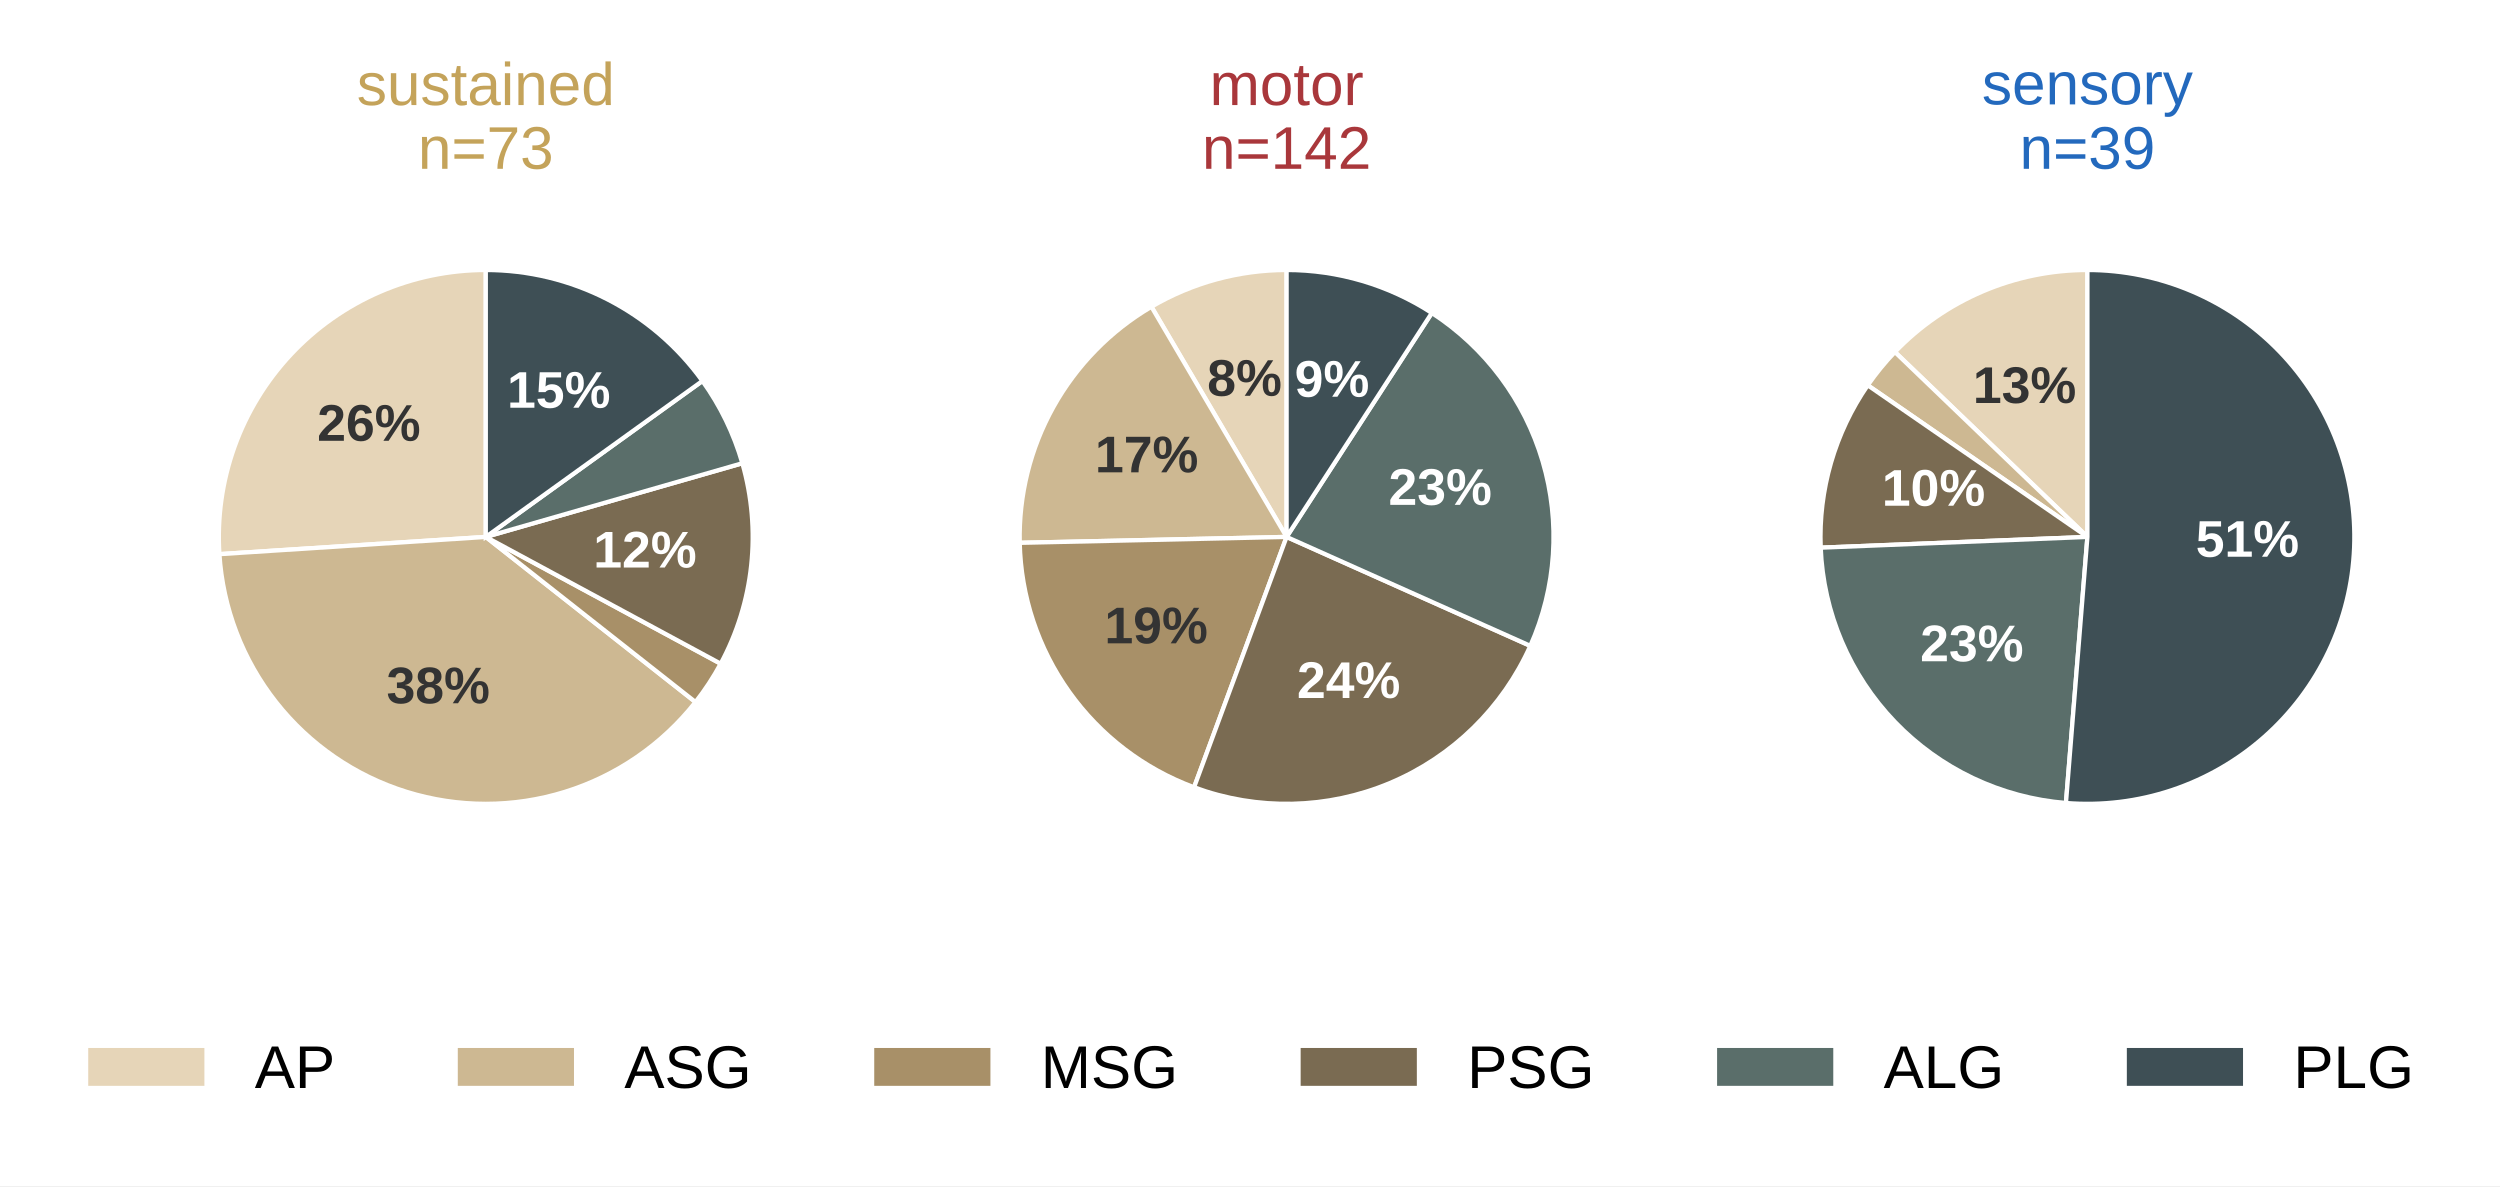
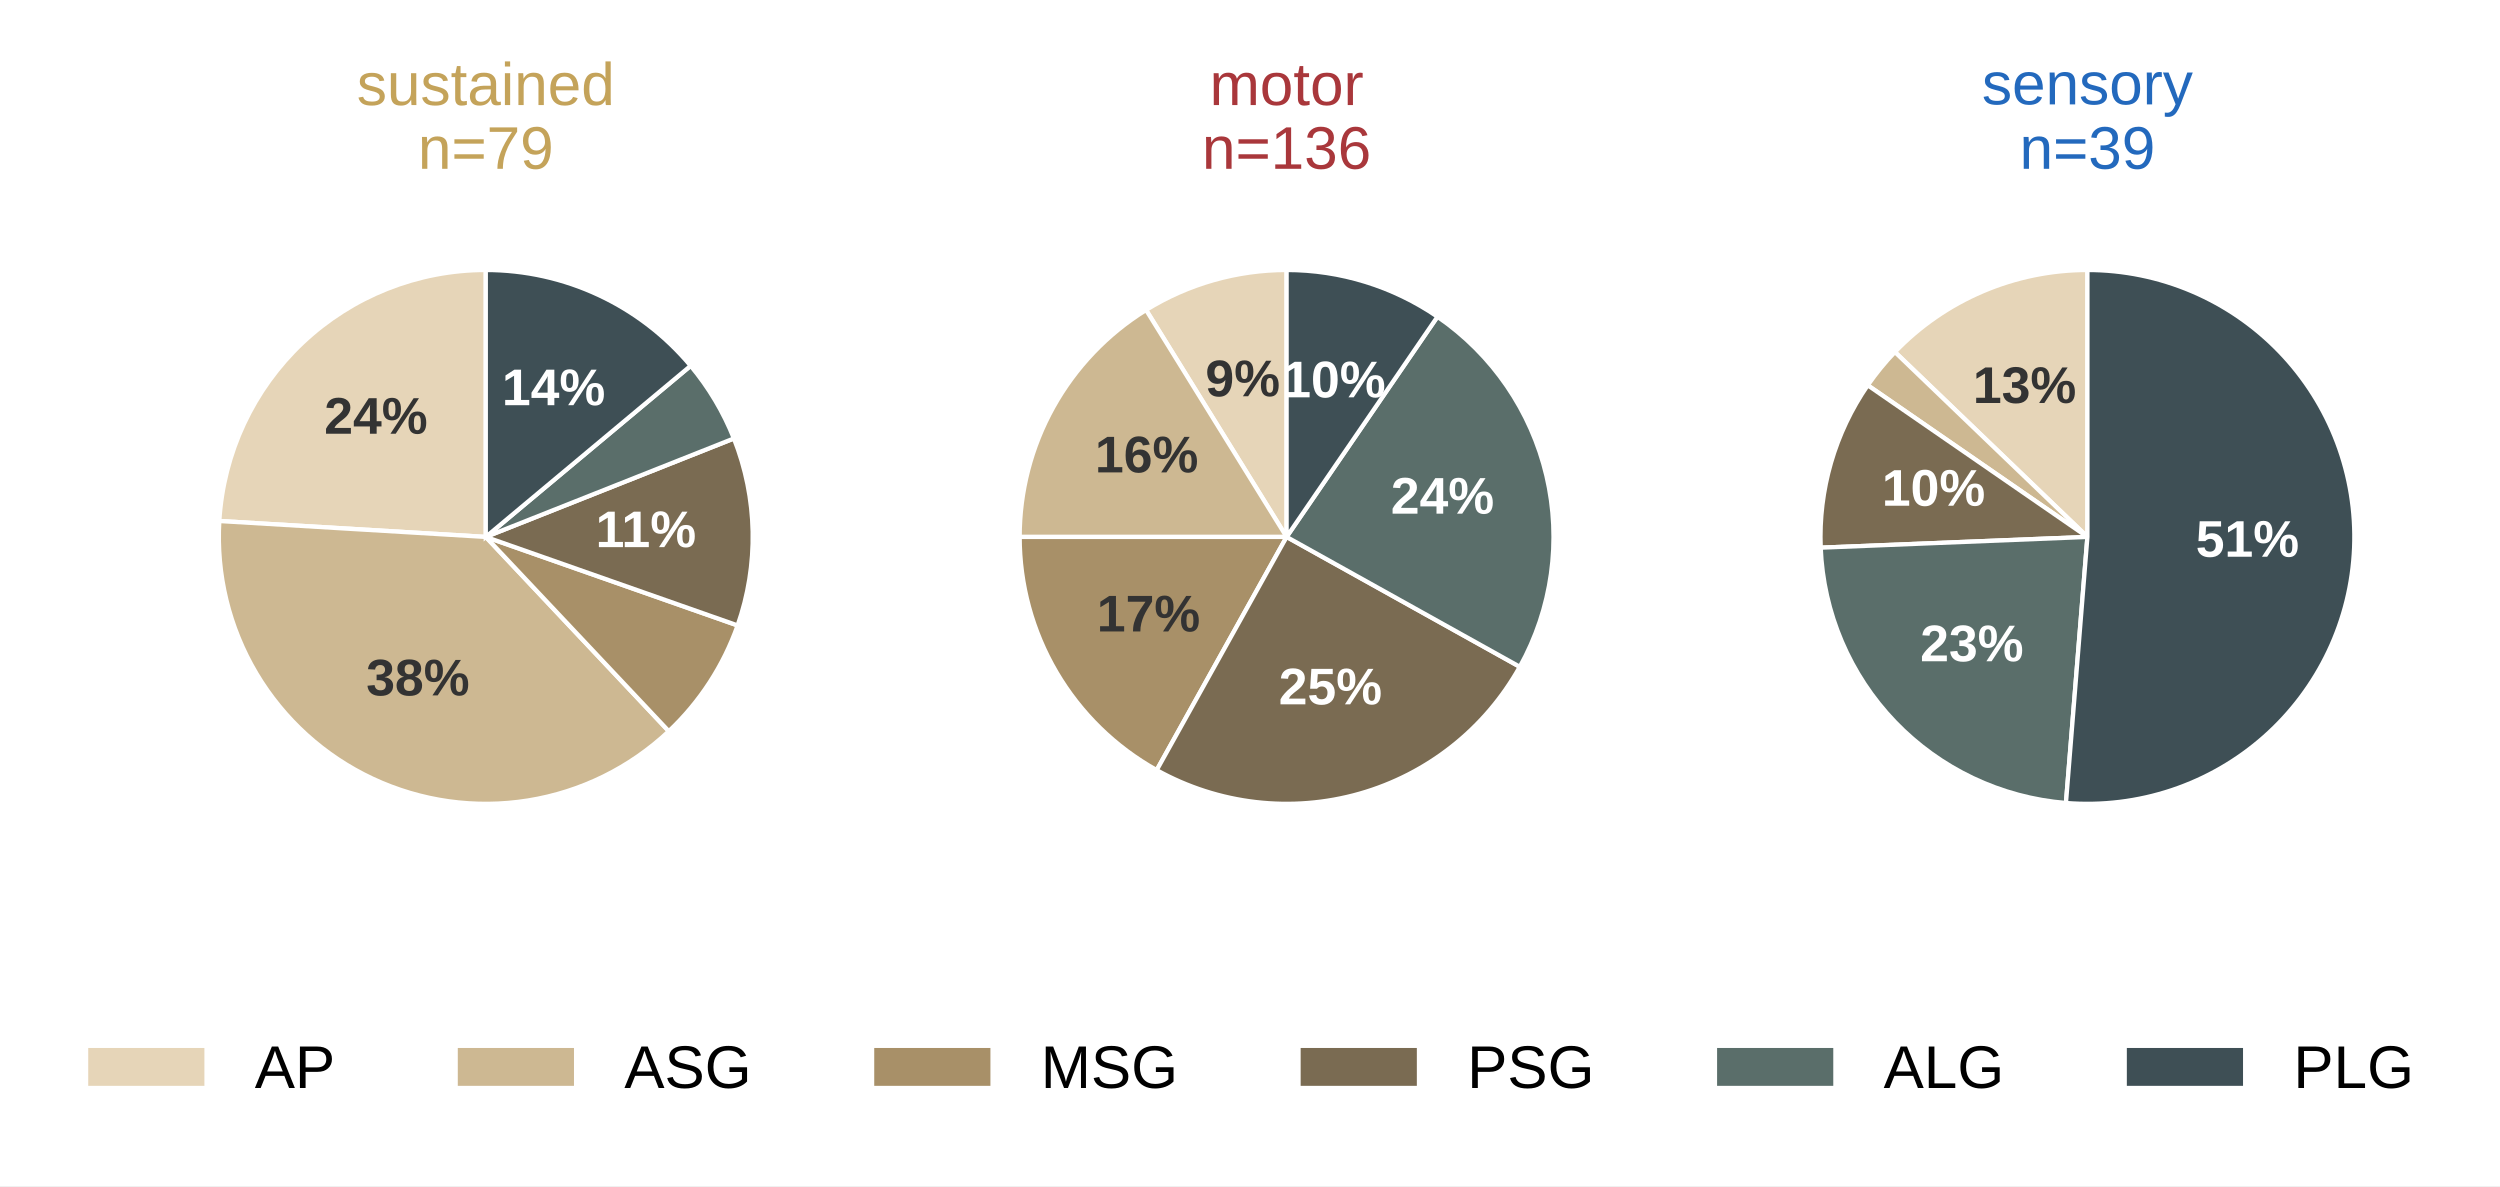
<svg xmlns="http://www.w3.org/2000/svg" width="290.462pt" height="137.799pt" viewBox="0 0 290.462 137.799" version="1.1">
  <defs>
    <style type="text/css">*{stroke-linejoin: round; stroke-linecap: butt}</style>
  </defs>
  <g id="figure_1">
    <g id="patch_1">
      <path d="M 0 137.799  L 290.462 137.799  L 290.462 0  L 0 0  z " style="fill: #ffffff" />
    </g>
    <g id="axes_1">
      <g id="patch_2">
-         <path d="M 56.44 31.368  C 52.199 31.368 48.002 32.238 44.111 33.924  C 40.219 35.61 36.714 38.077 33.813 41.171  C 30.913 44.265 28.677 47.922 27.246 51.914  C 25.814 55.907 25.217 60.15 25.49 64.383  L 56.44 62.382  z " style="fill: #e6d5b8; stroke: #ffffff; stroke-width: 0.5; stroke-linejoin: miter" />
+         <path d="M 56.44 31.368  C 48.537 31.368 40.926 34.388 35.173 39.808  C 29.421 45.227 25.952 52.645 25.481 60.533  L 56.44 62.382  z " style="fill: #e6d5b8; stroke: #ffffff; stroke-width: 0.5; stroke-linejoin: miter" />
      </g>
      <g id="patch_3">
-         <path d="M 25.49 64.383  C 25.895 70.645 28.191 76.64 32.074 81.57  C 35.956 86.5 41.245 90.138 47.238 92  C 53.231 93.862 59.65 93.862 65.642 92  C 71.635 90.138 76.924 86.5 80.807 81.57  L 56.44 62.382  z " style="fill: #cdb892; stroke: #ffffff; stroke-width: 0.5; stroke-linejoin: miter" />
+         <path d="M 25.481 60.533  C 25.111 66.734 26.612 72.906 29.789 78.244  C 32.966 83.582 37.675 87.845 43.302 90.476  C 48.929 93.108 55.219 93.989 61.353 93.005  C 67.486 92.021 73.185 89.217 77.707 84.957  L 56.44 62.382  z " style="fill: #cdb892; stroke: #ffffff; stroke-width: 0.5; stroke-linejoin: miter" />
      </g>
      <g id="patch_4">
-         <path d="M 80.807 81.57  C 81.357 80.871 81.877 80.148 82.366 79.404  C 82.854 78.66 83.31 77.896 83.733 77.113  L 56.44 62.382  z " style="fill: #a89068; stroke: #ffffff; stroke-width: 0.5; stroke-linejoin: miter" />
+         <path d="M 77.707 84.957  C 79.504 83.263 81.093 81.361 82.44 79.291  C 83.786 77.221 84.881 74.997 85.7 72.667  L 56.44 62.382  z " style="fill: #a89068; stroke: #ffffff; stroke-width: 0.5; stroke-linejoin: miter" />
      </g>
      <g id="patch_5">
-         <path d="M 83.733 77.113  C 85.641 73.578 86.844 69.706 87.275 65.713  C 87.706 61.719 87.358 57.68 86.249 53.819  L 56.44 62.382  z " style="fill: #7a6b52; stroke: #ffffff; stroke-width: 0.5; stroke-linejoin: miter" />
+         <path d="M 85.7 72.667  C 86.93 69.167 87.522 65.475 87.448 61.766  C 87.375 58.056 86.636 54.39 85.267 50.942  L 56.44 62.382  z " style="fill: #7a6b52; stroke: #ffffff; stroke-width: 0.5; stroke-linejoin: miter" />
      </g>
      <g id="patch_6">
-         <path d="M 86.249 53.819  C 85.757 52.108 85.119 50.442 84.342 48.84  C 83.564 47.238 82.65 45.706 81.61 44.261  L 56.44 62.382  z " style="fill: #5a6e6a; stroke: #ffffff; stroke-width: 0.5; stroke-linejoin: miter" />
+         <path d="M 85.267 50.942  C 84.661 49.413 83.933 47.934 83.091 46.52  C 82.25 45.107 81.297 43.762 80.243 42.499  L 56.44 62.382  z " style="fill: #5a6e6a; stroke: #ffffff; stroke-width: 0.5; stroke-linejoin: miter" />
      </g>
      <g id="patch_7">
-         <path d="M 81.61 44.261  C 78.737 40.271 74.956 37.02 70.58 34.779  C 66.204 32.537 61.357 31.368 56.44 31.368  L 56.44 62.382  z " style="fill: #3e4f55; stroke: #ffffff; stroke-width: 0.5; stroke-linejoin: miter" />
+         <path d="M 80.243 42.499  C 77.332 39.015 73.691 36.211 69.578 34.288  C 65.466 32.365 60.98 31.368 56.44 31.368  L 56.44 62.382  z " style="fill: #3e4f55; stroke: #ffffff; stroke-width: 0.5; stroke-linejoin: miter" />
      </g>
      <g id="matplotlib.axis_1" />
      <g id="matplotlib.axis_2" />
      <g id="text_1">
-         <text style="font-weight: 700; font-size: 6px; font-family: 'Arial', sans-serif; text-anchor: middle; fill: #333333" x="42.864" y="51.211" transform="rotate(-0 42.86409 51.21075)">26%</text>
+         <text style="font-weight: 700; font-size: 6px; font-family: 'Arial', sans-serif; text-anchor: middle; fill: #333333" x="43.68" y="50.393" transform="rotate(-0 43.68011 50.39273)">24%</text>
      </g>
      <g id="text_2">
-         <text style="font-weight: 700; font-size: 6px; font-family: 'Arial', sans-serif; text-anchor: middle; fill: #333333" x="50.919" y="81.708" transform="rotate(-0 50.91873 81.70815)">38%</text>
+         <text style="font-weight: 700; font-size: 6px; font-family: 'Arial', sans-serif; text-anchor: middle; fill: #333333" x="48.557" y="80.794" transform="rotate(-0 48.55718 80.79398)">38%</text>
      </g>
      <g id="text_3">
-         <text style="font-weight: 700; font-size: 6px; font-family: 'Arial', sans-serif; text-anchor: middle; fill: #ffffff" x="74.941" y="65.936" transform="rotate(-0 74.94116 65.93576)">12%</text>
+         <text style="font-weight: 700; font-size: 6px; font-family: 'Arial', sans-serif; text-anchor: middle; fill: #ffffff" x="75.045" y="63.568" transform="rotate(-0 75.04508 63.56756)">11%</text>
      </g>
      <g id="text_4">
-         <text style="font-weight: 700; font-size: 6px; font-family: 'Arial', sans-serif; text-anchor: middle; fill: #ffffff" x="64.924" y="47.375" transform="rotate(-0 64.92394 47.37536)">15%</text>
+         <text style="font-weight: 700; font-size: 6px; font-family: 'Arial', sans-serif; text-anchor: middle; fill: #ffffff" x="64.323" y="47.081" transform="rotate(-0 64.32311 47.08111)">14%</text>
      </g>
      <g id="text_5">
        <text style="font-size: 7px; font-family: 'Arial', sans-serif; fill: #c4a35a" transform="translate(41.4585 12.21047)">sustained</text>
-         <text style="font-size: 7px; font-family: 'Arial', sans-serif; fill: #c4a35a" transform="translate(48.55694 19.61428)">n=73</text>
+         <text style="font-size: 7px; font-family: 'Arial', sans-serif; fill: #c4a35a" transform="translate(48.55694 19.61428)">n=79</text>
      </g>
    </g>
    <g id="axes_2">
      <g id="patch_8">
-         <path d="M 149.483 31.368  C 146.735 31.368 143.998 31.733 141.346 32.454  C 138.693 33.176 136.149 34.246 133.778 35.638  L 149.483 62.382  z " style="fill: #e6d5b8; stroke: #ffffff; stroke-width: 0.5; stroke-linejoin: miter" />
+         <path d="M 149.483 31.368  C 146.613 31.368 143.756 31.766 140.996 32.552  C 138.235 33.337 135.597 34.502 133.156 36.013  L 149.483 62.382  z " style="fill: #e6d5b8; stroke: #ffffff; stroke-width: 0.5; stroke-linejoin: miter" />
      </g>
      <g id="patch_9">
-         <path d="M 133.778 35.638  C 129.017 38.434 125.088 42.451 122.398 47.273  C 119.708 52.095 118.354 57.548 118.476 63.068  L 149.483 62.382  z " style="fill: #cdb892; stroke: #ffffff; stroke-width: 0.5; stroke-linejoin: miter" />
+         <path d="M 133.156 36.013  C 128.665 38.794 124.959 42.676 122.388 47.291  C 119.818 51.905 118.469 57.1 118.469 62.382  L 149.483 62.382  z " style="fill: #cdb892; stroke: #ffffff; stroke-width: 0.5; stroke-linejoin: miter" />
      </g>
      <g id="patch_10">
-         <path d="M 118.476 63.068  C 118.614 69.288 120.62 75.324 124.232 80.389  C 127.844 85.454 132.897 89.317 138.733 91.474  L 149.483 62.382  z " style="fill: #a89068; stroke: #ffffff; stroke-width: 0.5; stroke-linejoin: miter" />
+         <path d="M 118.469 62.382  C 118.469 67.907 119.945 73.333 122.744 78.096  C 125.543 82.859 129.565 86.789 134.391 89.477  L 149.483 62.382  z " style="fill: #a89068; stroke: #ffffff; stroke-width: 0.5; stroke-linejoin: miter" />
      </g>
      <g id="patch_11">
-         <path d="M 138.733 91.474  C 146.112 94.201 154.259 94.02 161.51 90.97  C 168.762 87.919 174.587 82.221 177.798 75.039  L 149.483 62.382  z " style="fill: #7a6b52; stroke: #ffffff; stroke-width: 0.5; stroke-linejoin: miter" />
+         <path d="M 134.391 89.477  C 141.575 93.478 150.062 94.463 157.971 92.213  C 165.879 89.962 172.577 84.657 176.578 77.474  L 149.483 62.382  z " style="fill: #7a6b52; stroke: #ffffff; stroke-width: 0.5; stroke-linejoin: miter" />
      </g>
      <g id="patch_12">
-         <path d="M 177.798 75.039  C 180.815 68.288 181.321 60.675 179.224 53.585  C 177.126 46.494 172.56 40.382 166.356 36.359  L 149.483 62.382  z " style="fill: #5a6e6a; stroke: #ffffff; stroke-width: 0.5; stroke-linejoin: miter" />
+         <path d="M 176.578 77.474  C 180.338 70.723 181.443 62.804 179.674 55.281  C 177.904 47.759 173.386 41.163 167.011 36.795  L 149.483 62.382  z " style="fill: #5a6e6a; stroke: #ffffff; stroke-width: 0.5; stroke-linejoin: miter" />
      </g>
      <g id="patch_13">
-         <path d="M 166.356 36.359  C 163.857 34.739 161.137 33.487 158.281 32.642  C 155.425 31.797 152.462 31.368 149.483 31.368  L 149.483 62.382  z " style="fill: #3e4f55; stroke: #ffffff; stroke-width: 0.5; stroke-linejoin: miter" />
+         <path d="M 167.011 36.795  C 164.445 35.038 161.629 33.676 158.657 32.756  C 155.686 31.836 152.594 31.368 149.483 31.368  L 149.483 62.382  z " style="fill: #3e4f55; stroke: #ffffff; stroke-width: 0.5; stroke-linejoin: miter" />
      </g>
      <g id="matplotlib.axis_3" />
      <g id="matplotlib.axis_4" />
      <g id="text_6">
-         <text style="font-weight: 700; font-size: 6px; font-family: 'Arial', sans-serif; text-anchor: middle; fill: #333333" x="144.601" y="45.981" transform="rotate(-0 144.6007 45.98088)">8%</text>
+         <text style="font-weight: 700; font-size: 6px; font-family: 'Arial', sans-serif; text-anchor: middle; fill: #333333" x="144.391" y="46.039" transform="rotate(-0 144.3907 46.0393)">9%</text>
      </g>
      <g id="text_7">
-         <text style="font-weight: 700; font-size: 6px; font-family: 'Arial', sans-serif; text-anchor: middle; fill: #333333" x="133.232" y="54.872" transform="rotate(-0 133.2322 54.87193)">17%</text>
+         <text style="font-weight: 700; font-size: 6px; font-family: 'Arial', sans-serif; text-anchor: middle; fill: #333333" x="133.226" y="54.883" transform="rotate(-0 133.2263 54.88251)">16%</text>
      </g>
      <g id="text_8">
-         <text style="font-weight: 700; font-size: 6px; font-family: 'Arial', sans-serif; text-anchor: middle; fill: #333333" x="134.332" y="74.742" transform="rotate(-0 134.3323 74.74176)">19%</text>
+         <text style="font-weight: 700; font-size: 6px; font-family: 'Arial', sans-serif; text-anchor: middle; fill: #333333" x="133.44" y="73.366" transform="rotate(-0 133.4398 73.36566)">17%</text>
      </g>
      <g id="text_9">
-         <text style="font-weight: 700; font-size: 6px; font-family: 'Arial', sans-serif; text-anchor: middle; fill: #ffffff" x="156.699" y="81.09" transform="rotate(-0 156.6994 81.09001)">24%</text>
+         <text style="font-weight: 700; font-size: 6px; font-family: 'Arial', sans-serif; text-anchor: middle; fill: #ffffff" x="154.576" y="81.836" transform="rotate(-0 154.5757 81.83579)">25%</text>
      </g>
      <g id="text_10">
-         <text style="font-weight: 700; font-size: 6px; font-family: 'Arial', sans-serif; text-anchor: middle; fill: #ffffff" x="167.327" y="58.659" transform="rotate(-0 167.3275 58.65899)">23%</text>
+         <text style="font-weight: 700; font-size: 6px; font-family: 'Arial', sans-serif; text-anchor: middle; fill: #ffffff" x="167.598" y="59.677" transform="rotate(-0 167.5976 59.67709)">24%</text>
      </g>
      <g id="text_11">
-         <text style="font-weight: 700; font-size: 6px; font-family: 'Arial', sans-serif; text-anchor: middle; fill: #ffffff" x="154.762" y="46.093" transform="rotate(-0 154.7618 46.09329)">9%</text>
+         <text style="font-weight: 700; font-size: 6px; font-family: 'Arial', sans-serif; text-anchor: middle; fill: #ffffff" x="154.988" y="46.162" transform="rotate(-0 154.9878 46.1617)">10%</text>
      </g>
      <g id="text_12">
        <text style="font-size: 7px; font-family: 'Arial', sans-serif; fill: #a9373b" transform="translate(140.5374 12.21047)">motor</text>
-         <text style="font-size: 7px; font-family: 'Arial', sans-serif; fill: #a9373b" transform="translate(139.6537 19.61428)">n=142</text>
+         <text style="font-size: 7px; font-family: 'Arial', sans-serif; fill: #a9373b" transform="translate(139.6537 19.61428)">n=136</text>
      </g>
    </g>
    <g id="axes_3">
      <g id="patch_14">
        <path d="M 242.526 31.368  C 238.348 31.368 234.213 32.212 230.37 33.85  C 226.526 35.487 223.053 37.885 220.159 40.898  L 242.526 62.382  z " style="fill: #e6d5b8; stroke: #ffffff; stroke-width: 0.5; stroke-linejoin: miter" />
      </g>
      <g id="patch_15">
        <path d="M 220.159 40.898  C 219.582 41.499 219.029 42.122 218.502 42.767  C 217.976 43.413 217.475 44.079 217.002 44.764  L 242.526 62.382  z " style="fill: #cdb892; stroke: #ffffff; stroke-width: 0.5; stroke-linejoin: miter" />
      </g>
      <g id="patch_16">
        <path d="M 217.002 44.764  C 215.106 47.511 213.665 50.547 212.736 53.753  C 211.808 56.96 211.403 60.295 211.537 63.631  L 242.526 62.382  z " style="fill: #7a6b52; stroke: #ffffff; stroke-width: 0.5; stroke-linejoin: miter" />
      </g>
      <g id="patch_17">
        <path d="M 211.537 63.631  C 211.842 71.201 214.911 78.403 220.159 83.867  C 225.407 89.33 232.479 92.686 240.031 93.296  L 242.526 62.382  z " style="fill: #5a6e6a; stroke: #ffffff; stroke-width: 0.5; stroke-linejoin: miter" />
      </g>
      <g id="patch_18">
        <path d="M 240.031 93.296  C 244.195 93.632 248.385 93.123 252.348 91.8  C 256.31 90.477 259.965 88.367 263.093 85.597  C 266.22 82.826 268.755 79.452 270.546 75.678  C 272.337 71.903 273.347 67.806 273.515 63.631  C 273.684 59.457 273.007 55.291 271.525 51.384  C 270.044 47.478 267.788 43.911 264.894 40.898  C 262 37.885 258.526 35.487 254.683 33.85  C 250.839 32.212 246.704 31.368 242.526 31.368  L 242.526 62.382  z " style="fill: #3e4f55; stroke: #ffffff; stroke-width: 0.5; stroke-linejoin: miter" />
      </g>
      <g id="matplotlib.axis_5" />
      <g id="matplotlib.axis_6" />
      <g id="text_13">
        <text style="font-weight: 700; font-size: 6px; font-family: 'Arial', sans-serif; text-anchor: middle; fill: #333333" x="235.232" y="46.818" transform="rotate(-0 235.2323 46.818)">13%</text>
      </g>
      <g id="text_14">
        <text style="font-weight: 700; font-size: 6px; font-family: 'Arial', sans-serif; text-anchor: middle; fill: #ffffff" x="224.652" y="58.76" transform="rotate(-0 224.6524 58.7603)">10%</text>
      </g>
      <g id="text_15">
        <text style="font-weight: 700; font-size: 6px; font-family: 'Arial', sans-serif; text-anchor: middle; fill: #ffffff" x="229.106" y="76.828" transform="rotate(-0 229.1057 76.82818)">23%</text>
      </g>
      <g id="text_16">
        <text style="font-weight: 700; font-size: 6px; font-family: 'Arial', sans-serif; text-anchor: middle; fill: #ffffff" x="261.12" y="64.687" transform="rotate(-0 261.1198 64.68683)">51%</text>
      </g>
      <g id="text_17">
        <text style="font-size: 7px; font-family: 'Arial', sans-serif; fill: #2369bd" transform="translate(230.2719 12.12844)">sensory</text>
        <text style="font-size: 7px; font-family: 'Arial', sans-serif; fill: #2369bd" transform="translate(234.6431 19.61428)">n=39</text>
      </g>
    </g>
    <g id="legend_1">
      <g id="patch_19">
        <path d="M 10 126.408  L 24 126.408  L 24 121.508  L 10 121.508  z " style="fill: #e6d5b8; stroke: #ffffff; stroke-width: 0.5; stroke-linejoin: miter" />
      </g>
      <g id="text_18">
        <text style="font-size: 7px; font-family: 'Arial', sans-serif; text-anchor: start" x="29.6" y="126.408" transform="rotate(-0 29.6 126.4075)">AP</text>
      </g>
      <g id="patch_20">
        <path d="M 52.938 126.408  L 66.938 126.408  L 66.938 121.508  L 52.938 121.508  z " style="fill: #cdb892; stroke: #ffffff; stroke-width: 0.5; stroke-linejoin: miter" />
      </g>
      <g id="text_19">
        <text style="font-size: 7px; font-family: 'Arial', sans-serif; text-anchor: start" x="72.538" y="126.408" transform="rotate(-0 72.53844 126.4075)">ASG</text>
      </g>
      <g id="patch_21">
        <path d="M 101.322 126.408  L 115.322 126.408  L 115.322 121.508  L 101.322 121.508  z " style="fill: #a89068; stroke: #ffffff; stroke-width: 0.5; stroke-linejoin: miter" />
      </g>
      <g id="text_20">
        <text style="font-size: 7px; font-family: 'Arial', sans-serif; text-anchor: start" x="120.922" y="126.408" transform="rotate(-0 120.9216 126.4075)">MSG</text>
      </g>
      <g id="patch_22">
        <path d="M 150.866 126.408  L 164.866 126.408  L 164.866 121.508  L 150.866 121.508  z " style="fill: #7a6b52; stroke: #ffffff; stroke-width: 0.5; stroke-linejoin: miter" />
      </g>
      <g id="text_21">
        <text style="font-size: 7px; font-family: 'Arial', sans-serif; text-anchor: start" x="170.466" y="126.408" transform="rotate(-0 170.4663 126.4075)">PSG</text>
      </g>
      <g id="patch_23">
        <path d="M 199.249 126.408  L 213.249 126.408  L 213.249 121.508  L 199.249 121.508  z " style="fill: #5a6e6a; stroke: #ffffff; stroke-width: 0.5; stroke-linejoin: miter" />
      </g>
      <g id="text_22">
        <text style="font-size: 7px; font-family: 'Arial', sans-serif; text-anchor: start" x="218.849" y="126.408" transform="rotate(-0 218.8494 126.4075)">ALG</text>
      </g>
      <g id="patch_24">
        <path d="M 246.856 126.408  L 260.856 126.408  L 260.856 121.508  L 246.856 121.508  z " style="fill: #3e4f55; stroke: #ffffff; stroke-width: 0.5; stroke-linejoin: miter" />
      </g>
      <g id="text_23">
        <text style="font-size: 7px; font-family: 'Arial', sans-serif; text-anchor: start" x="266.456" y="126.408" transform="rotate(-0 266.4559 126.4075)">PLG</text>
      </g>
    </g>
  </g>
</svg>
